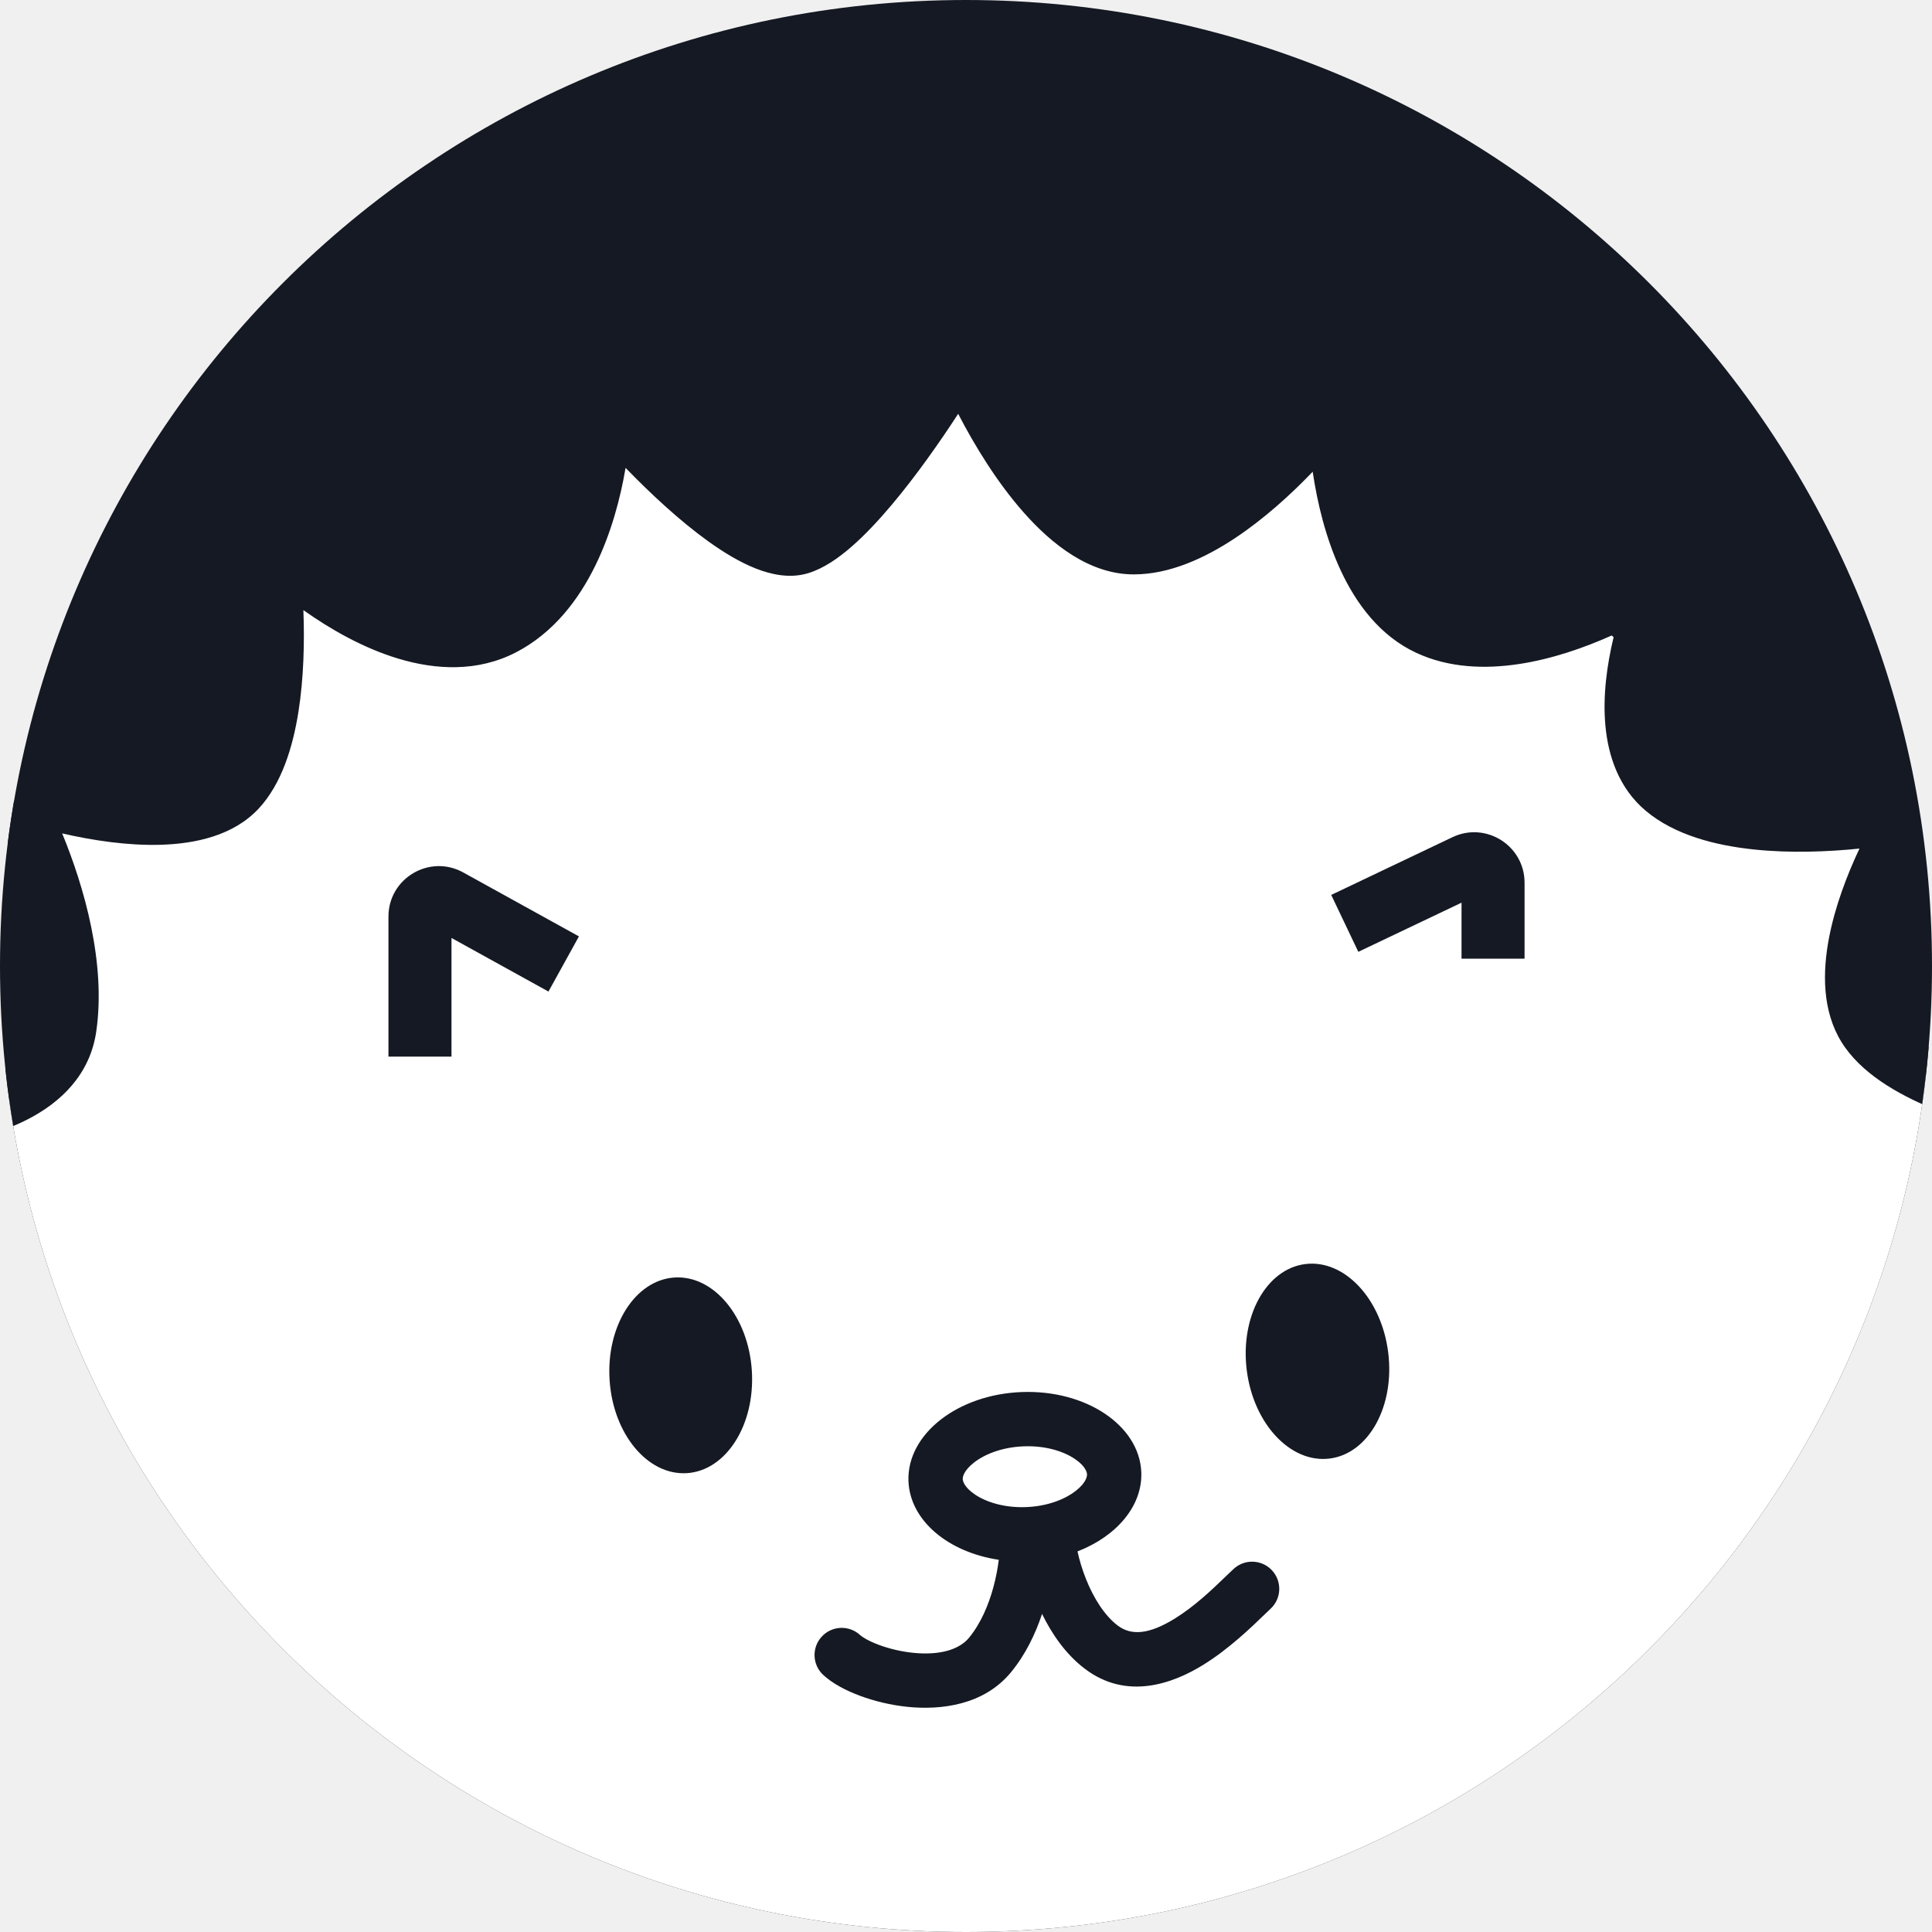
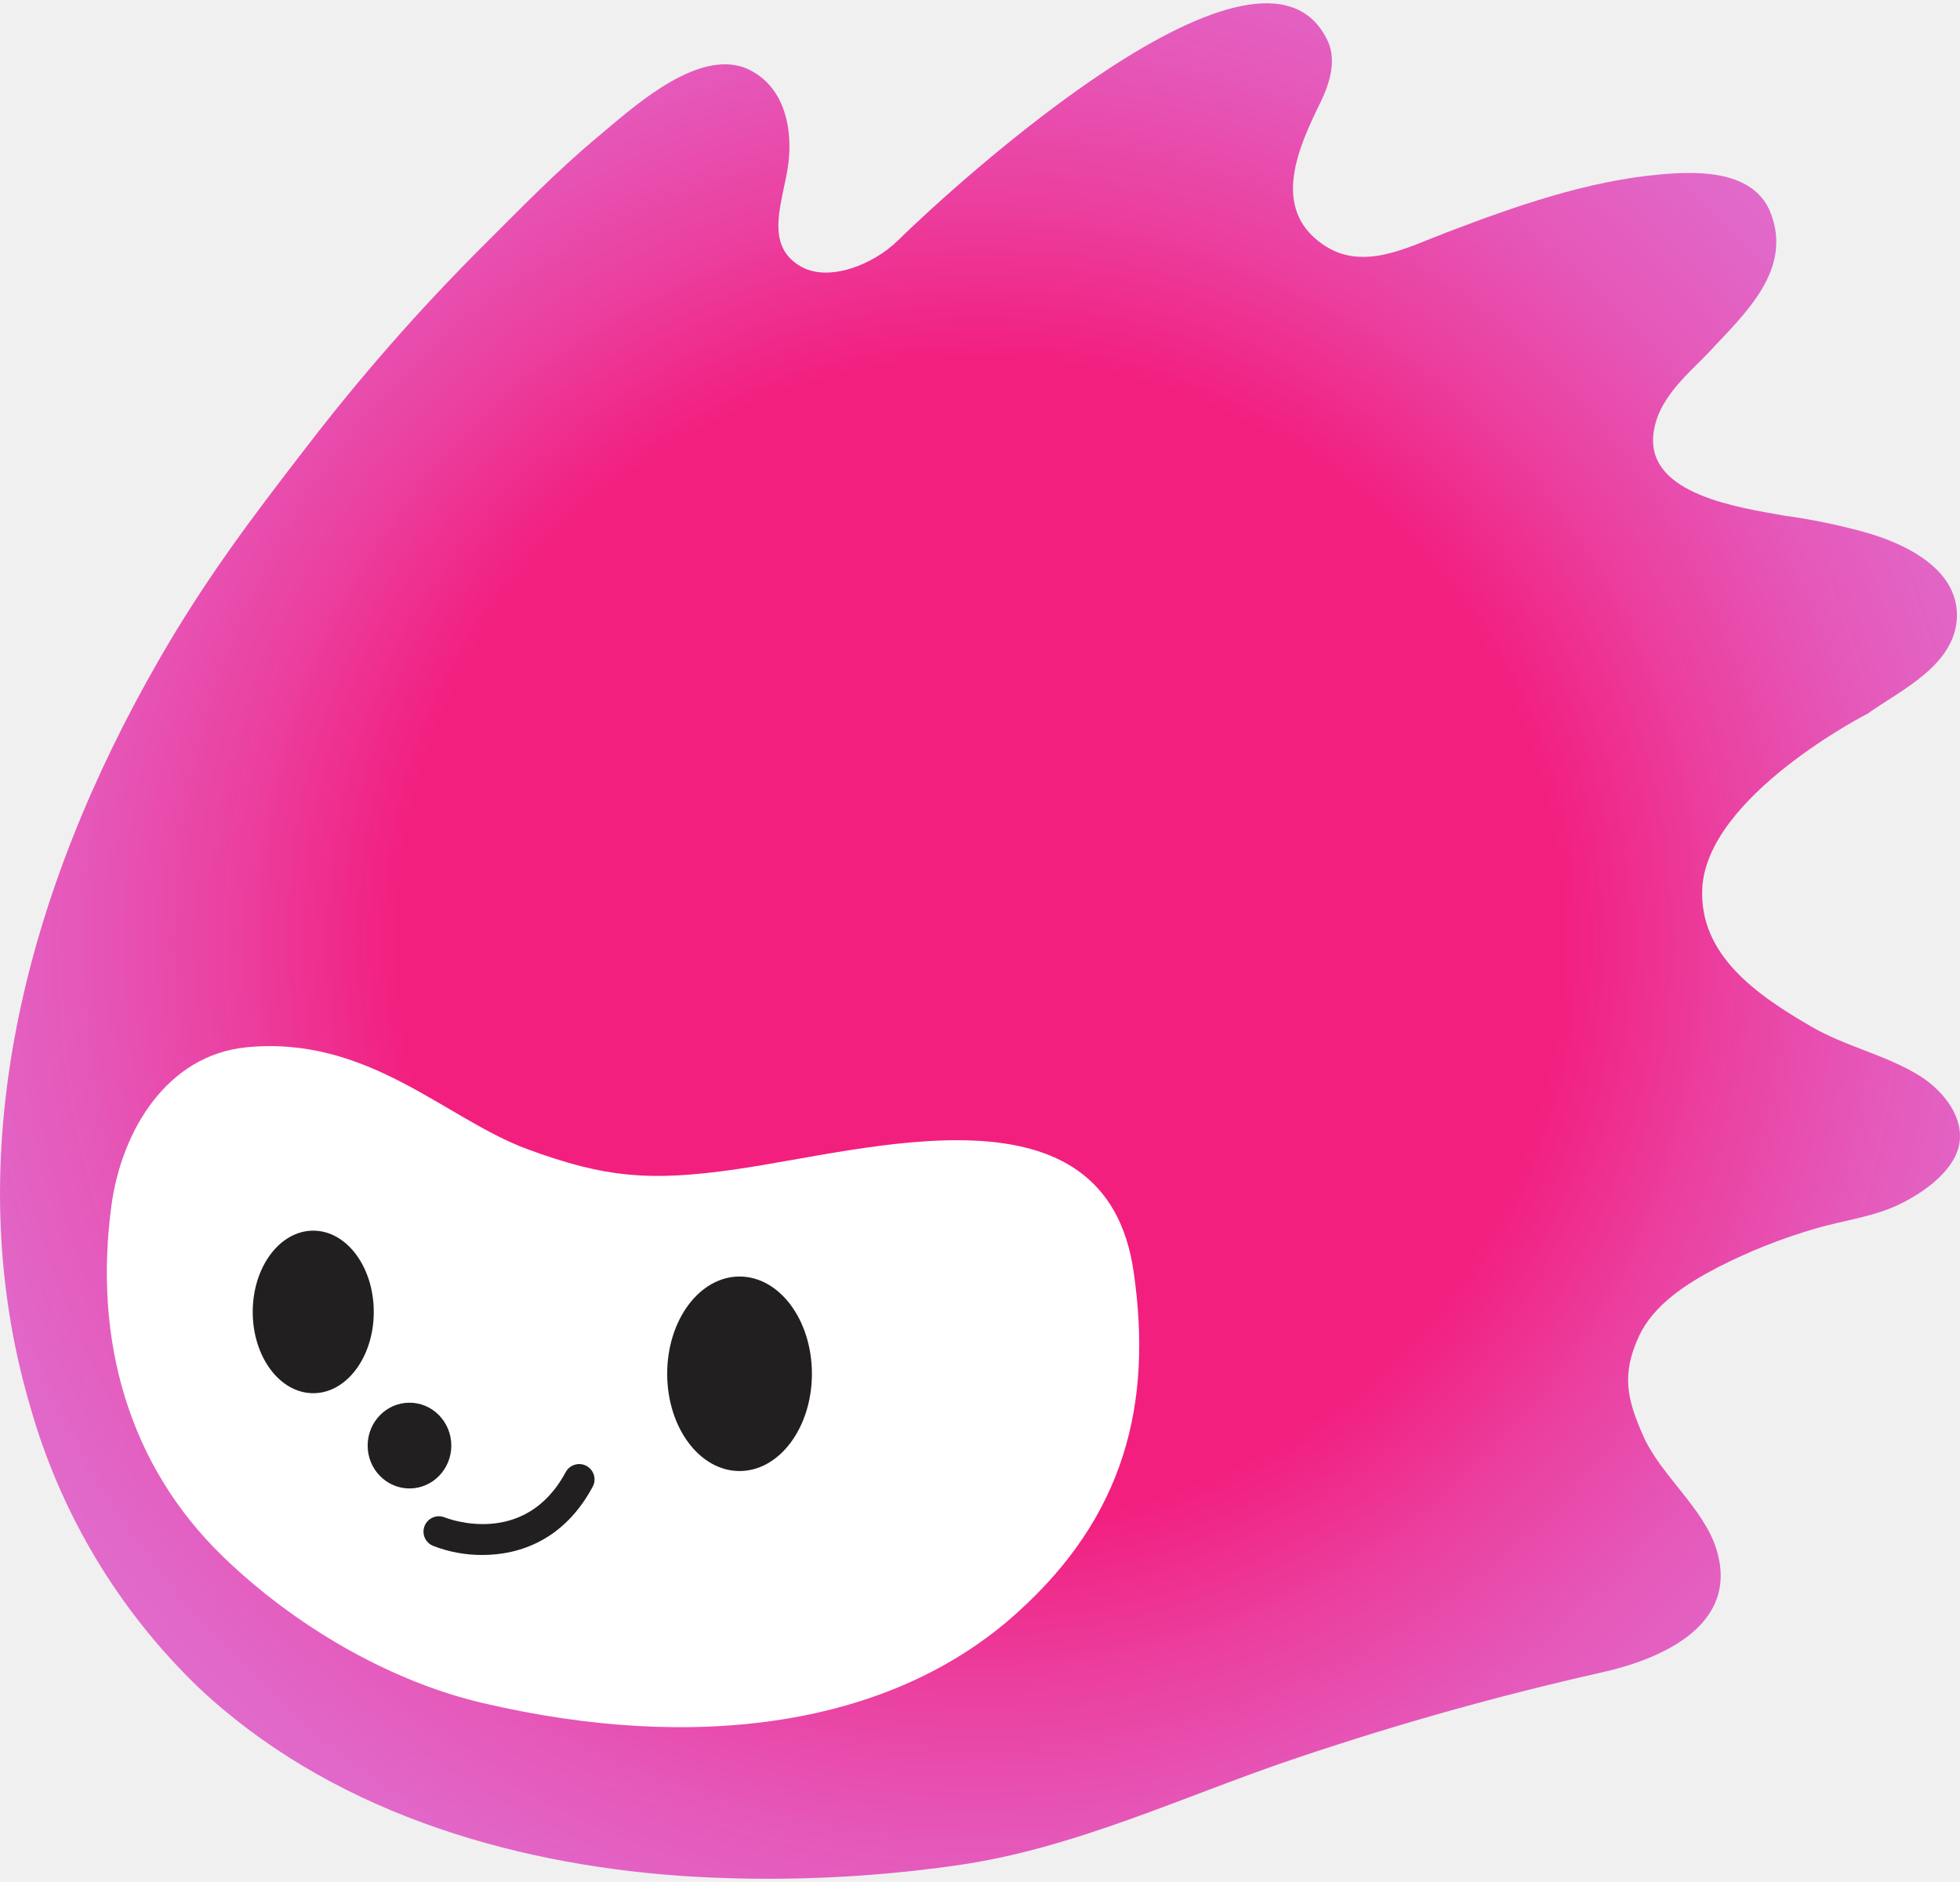
- <svg xmlns="http://www.w3.org/2000/svg" width="128" height="128" viewBox="0 0 128 128" fill="none">
-   <g clip-path="url(#clip0_2195_31432)">
-     <rect width="128" height="128" rx="64" fill="#151923" />
-     <path d="M53.011 36.256C50.459 37.022 45.69 32.862 42.332 29.32C41.526 28.47 39.927 29.026 39.754 30.184C39.142 34.269 37.397 39.526 33.365 41.618C29.363 43.695 24.322 41.292 20.819 38.72C19.845 38.005 18.224 38.833 18.283 40.039C18.491 44.337 18.128 49.864 15.823 52.343C13.474 54.87 8.132 54.353 4.063 53.351C2.923 53.071 1.811 54.381 2.271 55.461C3.745 58.913 5.211 63.843 4.596 68.085C3.993 72.249 -1.029 73.82 -5.527 74.249C-6.811 74.372 -7.549 76.464 -6.652 77.391C-4.166 79.957 -1.938 83.469 -2.771 86.939C-3.644 90.574 -7.249 93.206 -10.493 94.79C-11.607 95.334 -11.642 97.323 -10.537 97.885C-6.833 99.77 -2.771 102.844 -2.771 106.659C-2.771 111.178 -11.493 114.232 -17.695 115.624C-18.759 115.863 -19.122 117.282 -18.314 118.014C-14.812 121.187 -10.314 126.24 -10.314 130.185C-10.314 134.067 -16.251 137.913 -20.985 140.207C-22.042 140.718 -22.006 142.394 -20.934 142.873C-16.468 144.87 -10.867 148.355 -10.314 152.499C-9.788 156.44 -13.696 160.951 -17.238 164.008C-18.174 164.816 -17.623 166.612 -16.394 166.747C-10.758 167.365 -3.655 169.328 -2.771 174.122C-2.123 177.64 -3.199 180.826 -4.641 183.235C-5.312 184.356 -4.16 186.528 -2.856 186.446C2.138 186.132 8.278 186.714 10.911 190.209C13.67 193.872 14.129 199.281 13.911 203.148C13.847 204.282 15.234 205.161 16.237 204.627C20.387 202.417 26.591 200.578 30.733 204.221C34.005 207.098 35.545 210.767 36.178 213.765C36.437 214.993 38.497 215.712 39.395 214.836C43.04 211.28 48.439 207.727 53.011 209.929C57.651 212.163 60.86 216.791 62.573 220.225C63.064 221.21 64.592 221.319 65.183 220.391C67.921 216.099 72.662 210.384 77.395 209.929C82.055 209.481 87.184 213.164 90.301 216.143C91.066 216.874 92.429 216.496 92.679 215.468C93.878 210.535 96.381 203.593 100.023 202.318C103.319 201.165 108.769 202.917 112.743 204.686C113.83 205.171 115.226 203.984 115.032 202.81C114.444 199.263 114.641 194.35 117.741 190.209C121.128 185.684 127.5 186.423 132.17 187.625C133.322 187.921 134.459 186.533 134.014 185.431C132.472 181.607 131.197 176.047 132.651 172.565C134.18 168.904 140.34 167.31 145.147 166.755C146.332 166.619 146.88 164.962 146.011 164.145C142.756 161.087 138.966 156.5 138.966 152.499C138.966 148.514 144.072 145.138 148.478 143.109C149.602 142.592 149.575 140.688 148.444 140.185C144.045 138.231 138.966 134.788 138.966 130.185C138.966 125.576 142.718 121.139 145.962 118.329C146.856 117.555 146.434 115.864 145.276 115.622C139.888 114.494 132.99 111.791 132.651 106.659C132.365 102.341 135.454 99.477 138.566 97.829C139.679 97.24 139.743 95.147 138.61 94.596C134.863 92.777 130.696 90.002 130.195 86.939C129.646 83.581 133.362 79.225 136.544 76.331C137.383 75.568 136.965 74.045 135.851 73.832C131.386 72.975 125.417 71.151 123.529 68.085C121.674 65.07 123.307 60.046 125.059 56.498C125.551 55.503 124.675 54.239 123.573 54.368C119.265 54.875 113.2 54.865 110.198 52.343C107.633 50.189 107.817 46.012 108.693 42.482C109 41.245 107.359 39.862 106.199 40.391C102.651 42.008 98.052 43.233 94.585 41.618C90.863 39.885 89.261 34.788 88.699 30.634C88.536 29.427 86.769 28.84 85.935 29.729C83.044 32.811 78.838 36.256 75.114 36.256C70.882 36.256 66.929 30.349 64.761 25.957C64.3 25.023 62.939 24.928 62.379 25.807C59.803 29.85 55.704 35.448 53.011 36.256Z" fill="white" />
-     <path fill-rule="evenodd" clip-rule="evenodd" d="M63.482 27.417C62.234 29.335 60.691 31.527 59.117 33.401C58.242 34.444 57.331 35.422 56.432 36.206C55.566 36.963 54.572 37.666 53.529 37.979C52.329 38.34 51.097 38.068 50.08 37.668C49.028 37.255 47.952 36.603 46.924 35.865C45.027 34.502 43.081 32.687 41.446 30.997C41.102 33.03 40.487 35.328 39.459 37.437C38.342 39.73 36.669 41.931 34.194 43.215C31.633 44.544 28.848 44.377 26.385 43.635C24.075 42.939 21.889 41.693 20.1 40.421C20.181 42.533 20.125 44.928 19.773 47.154C19.404 49.481 18.668 51.926 17.141 53.568C15.468 55.367 12.934 55.903 10.639 55.969C8.457 56.032 6.133 55.68 4.119 55.215C5.571 58.742 7.035 63.801 6.377 68.342C5.963 71.202 4.017 73.045 1.814 74.17C-0.307 75.253 -2.858 75.787 -5.167 76.022C-5.183 76.05 -5.199 76.084 -5.212 76.122C-5.229 76.169 -5.239 76.214 -5.244 76.253C-5.244 76.255 -5.245 76.256 -5.245 76.258C-3.955 77.607 -2.687 79.246 -1.837 81.063C-0.958 82.941 -0.482 85.113 -1.022 87.359C-1.567 89.632 -2.941 91.492 -4.521 92.954C-6.055 94.374 -7.864 95.494 -9.546 96.329C-9.547 96.338 -9.548 96.348 -9.548 96.359C-9.548 96.362 -9.548 96.366 -9.548 96.37C-7.65 97.351 -5.604 98.662 -3.992 100.277C-2.342 101.93 -0.972 104.083 -0.972 106.659C-0.972 108.411 -1.826 109.875 -2.939 111.023C-4.046 112.165 -5.523 113.121 -7.092 113.918C-9.989 115.391 -13.522 116.484 -16.538 117.203C-14.872 118.763 -13.033 120.703 -11.545 122.753C-9.935 124.972 -8.515 127.616 -8.515 130.185C-8.515 132.995 -10.594 135.396 -12.721 137.172C-14.765 138.879 -17.293 140.371 -19.574 141.517C-17.415 142.525 -15.022 143.867 -13.025 145.481C-10.888 147.209 -8.9 149.493 -8.531 152.261C-8.181 154.882 -9.315 157.455 -10.76 159.593C-12.128 161.617 -13.939 163.492 -15.662 165.02C-12.877 165.361 -9.722 166.029 -7.061 167.228C-4.282 168.48 -1.605 170.523 -1.002 173.796C-0.259 177.823 -1.479 181.416 -3.037 184.057C-3.028 184.146 -2.99 184.283 -2.91 184.43C-2.858 184.524 -2.806 184.593 -2.764 184.638C-0.221 184.49 2.659 184.565 5.297 185.141C7.973 185.725 10.659 186.883 12.348 189.126C15.404 193.183 15.902 198.896 15.727 202.863C17.87 201.759 20.547 200.738 23.294 200.44C26.207 200.124 29.356 200.613 31.922 202.869C35.517 206.031 37.208 210.03 37.913 213.276C37.929 213.289 37.95 213.303 37.977 213.319C38.02 213.344 38.071 213.367 38.125 213.385C38.178 213.404 38.228 213.415 38.27 213.42C40.155 211.601 42.54 209.728 45.124 208.579C47.773 207.4 50.855 206.893 53.792 208.308C58.749 210.695 62.114 215.436 63.956 218.975C65.345 216.854 67.191 214.43 69.298 212.419C71.51 210.309 74.247 208.424 77.222 208.138C80.063 207.864 82.887 208.853 85.293 210.173C87.503 211.386 89.512 212.963 91.088 214.413C91.706 212.004 92.616 209.183 93.819 206.729C94.474 205.393 95.24 204.113 96.132 203.056C97.017 202.008 98.107 201.082 99.429 200.619C101.567 199.871 104.165 200.115 106.527 200.651C108.854 201.179 111.227 202.056 113.229 202.934C112.63 199.121 112.852 193.738 116.3 189.131C118.391 186.337 121.38 185.237 124.315 184.977C127.057 184.733 129.88 185.205 132.218 185.781C131.453 183.823 130.763 181.468 130.428 179.124C130.08 176.694 130.08 174.052 130.991 171.872C132.042 169.353 134.544 167.799 137.006 166.822C139.339 165.896 141.994 165.346 144.343 165.041C142.774 163.524 141.101 161.668 139.771 159.674C138.342 157.533 137.167 155.025 137.167 152.499C137.167 149.721 138.926 147.426 140.886 145.715C142.779 144.062 145.153 142.69 147.333 141.658C145.135 140.648 142.741 139.261 140.835 137.5C138.828 135.647 137.167 133.191 137.167 130.185C137.167 127.399 138.294 124.792 139.746 122.591C141.105 120.53 142.823 118.713 144.43 117.28C141.745 116.682 138.676 115.698 136.147 114.187C133.499 112.604 131.083 110.212 130.856 106.778C130.503 101.442 134.311 98.076 137.611 96.299C137.613 96.292 137.615 96.285 137.617 96.277C137.625 96.242 137.63 96.203 137.631 96.161C137.632 96.147 137.631 96.133 137.631 96.12C135.741 95.19 133.705 94.002 132.037 92.619C130.366 91.234 128.777 89.418 128.419 87.23C128.029 84.842 129.159 82.416 130.477 80.457C131.708 78.626 133.319 76.887 134.832 75.463C132.682 75.019 130.237 74.361 128.036 73.449C125.677 72.473 123.254 71.07 121.997 69.028C120.719 66.952 120.747 64.396 121.173 62.155C121.57 60.072 122.364 57.98 123.195 56.22C121.077 56.438 118.588 56.53 116.208 56.281C113.659 56.014 110.956 55.33 109.04 53.721C107.271 52.235 106.555 50.131 106.364 48.097C106.178 46.128 106.463 44.051 106.905 42.218C106.898 42.21 106.891 42.201 106.883 42.193C106.869 42.179 106.854 42.165 106.838 42.151C106.822 42.138 106.806 42.126 106.79 42.115C106.785 42.111 106.779 42.108 106.774 42.105C104.94 42.927 102.804 43.666 100.631 43.995C98.399 44.333 95.991 44.258 93.826 43.249C91.433 42.135 89.857 40.008 88.826 37.793C87.847 35.692 87.279 33.346 86.969 31.253C85.514 32.773 83.74 34.381 81.832 35.647C79.834 36.973 77.494 38.055 75.114 38.055C72.184 38.055 69.679 36.056 67.815 33.944C66.067 31.965 64.582 29.545 63.482 27.417ZM-3.039 184.007C-3.039 184.007 -3.039 184.009 -3.039 184.013C-3.039 184.009 -3.039 184.007 -3.039 184.007ZM60.861 24.84C62.203 22.733 65.316 23.018 66.374 25.16C67.419 27.277 68.868 29.699 70.513 31.562C72.225 33.502 73.812 34.456 75.114 34.456C76.458 34.456 78.083 33.816 79.842 32.648C81.567 31.503 83.236 29.976 84.623 28.497L85.935 29.729L84.623 28.497C85.652 27.401 87.107 27.349 88.131 27.686C89.155 28.024 90.283 28.923 90.482 30.393C90.748 32.362 91.254 34.483 92.088 36.274C92.929 38.08 94.015 39.368 95.345 39.987C96.646 40.593 98.27 40.712 100.092 40.437C101.904 40.163 103.776 39.517 105.452 38.753C106.899 38.093 108.337 38.71 109.154 39.396C109.971 40.083 110.819 41.386 110.439 42.916C110.028 44.571 109.807 46.281 109.947 47.76C110.086 49.236 110.56 50.297 111.355 50.965L110.198 52.343L111.355 50.965C112.442 51.878 114.272 52.46 116.583 52.702C118.839 52.938 121.291 52.825 123.363 52.581C124.693 52.425 125.791 53.121 126.391 53.983C126.99 54.845 127.259 56.107 126.673 57.294C125.838 58.985 125.063 60.967 124.709 62.828C124.345 64.74 124.484 66.202 125.062 67.141C125.693 68.166 127.198 69.208 129.412 70.124C131.547 71.008 134.028 71.65 136.19 72.064C137.541 72.323 138.378 73.361 138.664 74.395C138.95 75.428 138.765 76.743 137.755 77.661C136.223 79.055 134.611 80.758 133.463 82.465C132.265 84.247 131.812 85.677 131.971 86.649C132.114 87.523 132.859 88.626 134.334 89.849C135.754 91.026 137.593 92.102 139.396 92.977C140.833 93.675 141.251 95.177 141.229 96.234C141.208 97.298 140.737 98.715 139.408 99.419C136.51 100.953 134.232 103.301 134.447 106.54C134.559 108.238 135.761 109.764 137.993 111.097C140.194 112.412 143.05 113.317 145.645 113.86C147.059 114.156 147.871 115.296 148.134 116.336C148.395 117.375 148.221 118.753 147.14 119.689C145.601 121.022 143.977 122.713 142.75 124.573C141.514 126.446 140.765 128.361 140.765 130.185C140.765 131.781 141.644 133.349 143.276 134.856C144.898 136.354 147.075 137.608 149.175 138.541C150.56 139.156 151.092 140.53 151.106 141.619C151.12 142.707 150.621 144.103 149.231 144.743C147.109 145.72 144.901 146.987 143.253 148.425C141.559 149.905 140.765 151.292 140.765 152.499C140.765 153.974 141.485 155.76 142.764 157.676C144.018 159.555 145.677 161.362 147.243 162.833C148.304 163.83 148.399 165.237 148.058 166.27C147.716 167.303 146.8 168.376 145.353 168.543C143.035 168.81 140.464 169.322 138.333 170.167C136.131 171.042 134.788 172.116 134.312 173.258C133.768 174.56 133.679 176.439 133.99 178.614C134.295 180.747 134.955 182.952 135.683 184.757C136.215 186.076 135.753 187.387 135.074 188.203C134.394 189.02 133.157 189.737 131.722 189.367C129.462 188.786 126.933 188.357 124.633 188.561C122.368 188.762 120.477 189.556 119.181 191.287C116.482 194.893 116.265 199.244 116.807 202.516C117.036 203.9 116.324 205.083 115.518 205.753C114.712 206.424 113.37 206.935 112.011 206.33C110.088 205.474 107.849 204.641 105.731 204.161C103.55 203.666 101.775 203.611 100.618 204.016C100.119 204.191 99.53 204.61 98.883 205.377C98.243 206.135 97.627 207.137 97.05 208.313C95.898 210.665 95.01 213.497 94.428 215.893C93.838 218.318 90.787 219.096 89.058 217.443C87.576 216.027 85.64 214.469 83.561 213.328C81.458 212.174 79.387 211.545 77.567 211.72C75.809 211.889 73.809 213.089 71.783 215.023C69.802 216.913 68.021 219.289 66.7 221.359C65.983 222.483 64.757 222.889 63.721 222.821C62.688 222.752 61.545 222.194 60.963 221.029C59.32 217.735 56.342 213.53 52.231 211.55C50.595 210.763 48.692 210.93 46.587 211.867C44.477 212.805 42.392 214.426 40.652 216.124C39.516 217.232 37.95 217.126 36.969 216.794C35.979 216.458 34.728 215.61 34.417 214.137C33.84 211.406 32.449 208.126 29.545 205.572C27.968 204.185 25.944 203.772 23.682 204.018C21.4 204.265 19.038 205.174 17.082 206.215C15.883 206.854 14.587 206.59 13.709 206.032C12.83 205.474 12.037 204.41 12.114 203.046C12.326 199.288 11.835 194.426 9.474 191.292C8.531 190.04 6.83 189.159 4.529 188.657C2.261 188.162 -0.342 188.091 -2.743 188.242C-4.439 188.349 -5.573 187.063 -6.069 186.153C-6.576 185.225 -6.994 183.661 -6.185 182.311C-4.888 180.144 -3.996 177.403 -4.541 174.448C-4.821 172.927 -6.138 171.591 -8.54 170.509C-10.889 169.451 -13.864 168.834 -16.59 168.535C-18.108 168.369 -19.025 167.209 -19.348 166.159C-19.671 165.11 -19.565 163.639 -18.414 162.646C-16.711 161.176 -14.975 159.401 -13.741 157.577C-12.479 155.71 -11.922 154.057 -12.098 152.737C-12.281 151.362 -13.37 149.83 -15.288 148.28C-17.151 146.774 -19.516 145.478 -21.669 144.516C-22.967 143.936 -23.535 142.677 -23.557 141.588C-23.579 140.498 -23.059 139.212 -21.77 138.587C-19.47 137.473 -16.947 136.012 -15.028 134.41C-13.003 132.719 -12.114 131.256 -12.114 130.185C-12.114 128.809 -12.943 126.954 -14.457 124.867C-15.923 122.848 -17.827 120.884 -19.522 119.348C-21.391 117.655 -20.602 114.432 -18.089 113.868C-15.057 113.188 -11.489 112.116 -8.723 110.71C-7.336 110.005 -6.245 109.263 -5.523 108.518C-4.807 107.78 -4.571 107.166 -4.571 106.659C-4.571 105.42 -5.231 104.129 -6.539 102.82C-7.835 101.521 -9.596 100.383 -11.353 99.489C-12.719 98.794 -13.163 97.367 -13.146 96.302C-13.13 95.237 -12.643 93.837 -11.282 93.172L-10.493 94.789L-11.282 93.172C-9.764 92.431 -8.214 91.469 -6.965 90.313C-5.713 89.154 -4.848 87.881 -4.521 86.519C-4.227 85.295 -4.448 83.975 -5.097 82.588C-5.749 81.195 -6.787 79.837 -7.944 78.643C-9.053 77.498 -8.961 75.921 -8.602 74.915C-8.245 73.911 -7.311 72.612 -5.698 72.458C-3.557 72.254 -1.431 71.786 0.177 70.965C1.76 70.156 2.626 69.131 2.815 67.826C3.357 64.085 2.053 59.533 0.616 56.167C0.057 54.855 0.503 53.546 1.195 52.731C1.887 51.916 3.107 51.263 4.493 51.604C6.442 52.084 8.621 52.427 10.536 52.372C12.517 52.315 13.828 51.846 14.505 51.118C15.283 50.281 15.881 48.722 16.218 46.591C16.545 44.526 16.586 42.202 16.485 40.126C16.413 38.632 17.378 37.556 18.338 37.06C19.296 36.565 20.708 36.406 21.883 37.269C23.538 38.484 25.489 39.606 27.424 40.189C29.358 40.772 31.095 40.769 32.536 40.021C34.092 39.213 35.308 37.739 36.224 35.86C37.137 33.987 37.686 31.841 37.974 29.918C38.181 28.536 39.209 27.641 40.226 27.295C41.248 26.947 42.641 27.03 43.638 28.081C45.281 29.815 47.224 31.649 49.023 32.942C49.926 33.59 50.731 34.057 51.397 34.319C52.096 34.594 52.418 34.555 52.494 34.532C52.797 34.441 53.325 34.142 54.065 33.496C54.773 32.877 55.553 32.051 56.361 31.088C57.975 29.164 59.597 26.825 60.861 24.84L62.379 25.806L62.388 25.812M60.861 24.84L62.379 25.806Z" fill="#151923" />
-     <path fill-rule="evenodd" clip-rule="evenodd" d="M96.83 59.805V63.515H101.006V58.482C101.006 56.027 98.446 54.411 96.229 55.466L88.197 59.291L89.992 63.061L96.83 59.805ZM91.972 89.605C92.417 93.163 90.679 96.31 88.091 96.633C85.503 96.957 83.044 94.334 82.6 90.775C82.156 87.217 83.894 84.07 86.481 83.747C89.07 83.424 91.528 86.046 91.972 89.605ZM49.812 90.822C50.037 94.401 48.11 97.436 45.507 97.6C42.904 97.763 40.611 94.995 40.386 91.416C40.16 87.837 42.088 84.802 44.691 84.638C47.294 84.475 49.587 87.243 49.812 90.822ZM67.825 95.823C69.277 95.768 70.462 96.156 71.2 96.651C71.941 97.148 72.013 97.564 72.018 97.679C72.022 97.794 71.981 98.215 71.28 98.767C70.582 99.316 69.43 99.794 67.978 99.849C66.525 99.904 65.34 99.515 64.603 99.021C63.862 98.524 63.789 98.107 63.785 97.992C63.78 97.877 63.821 97.457 64.522 96.905C65.22 96.356 66.372 95.878 67.825 95.823ZM67.688 92.227C71.948 92.064 75.496 94.445 75.614 97.543C75.699 99.783 73.966 101.786 71.388 102.784C71.499 103.3 71.68 103.939 71.951 104.618C72.462 105.896 73.183 107.035 74.047 107.693C74.953 108.383 76.135 108.282 77.823 107.241C79.15 106.423 80.297 105.319 81.155 104.493L81.156 104.493L81.157 104.491C81.368 104.289 81.561 104.103 81.734 103.943C82.465 103.268 83.603 103.314 84.277 104.044C84.951 104.775 84.906 105.913 84.176 106.587C84.07 106.685 83.932 106.818 83.767 106.978L83.766 106.979C82.938 107.781 81.416 109.254 79.711 110.305C77.701 111.545 74.644 112.672 71.866 110.555C70.592 109.585 69.676 108.232 69.039 106.926C68.612 108.216 67.961 109.6 66.978 110.794C65.177 112.981 62.325 113.305 60.146 113.085C59.006 112.97 57.905 112.697 56.967 112.347C56.065 112.011 55.169 111.549 54.545 110.972C53.814 110.298 53.769 109.16 54.443 108.43C55.117 107.699 56.255 107.654 56.986 108.328C57.121 108.453 57.526 108.715 58.225 108.976C58.888 109.223 59.688 109.422 60.506 109.504C62.245 109.679 63.545 109.301 64.2 108.506C64.964 107.577 65.488 106.364 65.816 105.15C65.995 104.489 66.107 103.864 66.171 103.34C62.825 102.842 60.288 100.741 60.188 98.129C60.071 95.031 63.428 92.388 67.688 92.227ZM36.337 65.693L29.912 62.142L29.912 70.005L25.736 70.005L25.736 60.727C25.736 58.183 28.466 56.573 30.692 57.803L38.356 62.039L36.337 65.693Z" fill="#151923" />
+ <svg xmlns="http://www.w3.org/2000/svg" width="50px" height="48px" viewBox="0 0 50 48" version="1.1">
+   <defs>
+     <radialGradient cx="50.003%" cy="50.017%" fx="50.003%" fy="50.017%" r="65.127%" gradientTransform="translate(0.50003,0.500173),scale(0.956692,1),translate(-0.50003,-0.500173)" id="radialGradient-1">
+       <stop stop-color="#F21F7F" offset="47%" />
+       <stop stop-color="#EB3F9F" offset="60%" />
+       <stop stop-color="#E558B9" offset="73%" />
+       <stop stop-color="#E168C9" offset="85%" />
+       <stop stop-color="#E06DCE" offset="94%" />
+     </radialGradient>
+   </defs>
+   <g id="Page-1" stroke="none" stroke-width="1" fill="none" fill-rule="evenodd">
+     <g id="tomo" transform="translate(0, 0.083498)" fill-rule="nonzero">
+       <path d="M0.772,35.794 C-1.13,29.346 0.683,22.615 4.038,16.775 C5.214,14.729 6.368,13.193 7.81,11.328 C9.182,9.54 10.669,7.843 12.261,6.249 C13.237,5.279 14.192,4.287 15.25,3.406 C16.143,2.664 17.901,1.025 19.178,1.728 C20.03,2.195 20.212,3.208 20.115,4.057 C20.011,4.973 19.451,6.125 20.402,6.697 C21.132,7.142 22.298,6.65 22.899,6.056 C24.346,4.638 32.214,-2.564 33.87,0.961 C34.099,1.453 33.926,2.038 33.686,2.526 C33.138,3.646 32.406,5.213 33.733,6.141 C34.748,6.859 35.894,6.228 36.894,5.848 C38.651,5.178 40.493,4.527 42.377,4.363 C43.34,4.277 44.754,4.262 45.173,5.356 C45.73,6.803 44.516,7.911 43.623,8.87 C43.125,9.407 42.267,10.063 42.176,11.014 C42.029,12.535 44.365,12.86 45.523,13.069 C46.204,13.161 46.878,13.3 47.541,13.482 C48.533,13.753 49.899,14.379 49.922,15.574 C49.945,16.868 48.458,17.532 47.648,18.115 C47.648,18.115 43.532,20.215 43.425,22.582 C43.348,24.273 44.808,25.292 46.224,26.109 C47.092,26.611 48.103,26.82 48.961,27.349 C49.508,27.688 50.062,28.321 49.994,29.003 C49.924,29.737 49.101,30.311 48.5,30.611 C47.815,30.954 47.036,31.037 46.308,31.252 C45.444,31.503 44.605,31.836 43.805,32.248 C43.036,32.649 42.182,33.187 41.806,34.005 C41.359,34.979 41.504,35.614 41.934,36.571 C42.364,37.528 43.454,38.384 43.78,39.411 C44.4,41.365 42.381,42.237 40.83,42.578 C38.237,43.163 35.676,43.881 33.157,44.728 C30.281,45.681 27.439,47.074 24.361,47.498 C22.046,47.827 19.704,47.915 17.371,47.761 C12.906,47.444 8.358,46.066 5.044,42.936 C3.015,40.974 1.541,38.51 0.772,35.794 Z" id="Path" fill="url(#radialGradient-1)" />
+       <path d="M2.843,30.66 C3.097,28.779 4.242,26.83 6.289,26.627 C9.39,26.323 11.364,28.45 13.437,29.219 C15.455,29.968 16.617,30.046 18.754,29.742 C22.248,29.24 28.206,27.419 28.919,32.349 C29.409,35.733 28.691,38.59 25.932,41.063 C22.734,43.946 17.772,44.629 12.319,43.353 C9.904,42.789 7.49,41.358 5.704,39.632 C3.275,37.294 2.38,34.092 2.843,30.66 Z" id="Path" fill="#FFFFFF" />
+       <path d="M7.991,35.45 C8.844,35.45 9.535,34.522 9.535,33.377 C9.535,32.232 8.844,31.304 7.991,31.304 C7.138,31.304 6.447,32.232 6.447,33.377 C6.447,34.522 7.138,35.45 7.991,35.45 Z" id="Path" fill="#221F20" />
+       <path d="M18.866,37.435 C19.885,37.435 20.712,36.324 20.712,34.954 C20.712,33.584 19.885,32.474 18.866,32.474 C17.846,32.474 17.02,33.584 17.02,34.954 C17.02,36.324 17.846,37.435 18.866,37.435 Z" id="Path" fill="#221F20" />
+       <path d="M10.446,37.879 C11.035,37.879 11.513,37.39 11.513,36.786 C11.513,36.182 11.035,35.692 10.446,35.692 C9.857,35.692 9.379,36.182 9.379,36.786 C9.379,37.39 9.857,37.879 10.446,37.879 Z" id="Path" fill="#221F20" />
+       <path d="M12.305,39.576 C11.875,39.578 11.448,39.499 11.048,39.343 C10.952,39.304 10.875,39.228 10.834,39.133 C10.794,39.037 10.793,38.93 10.832,38.833 C10.871,38.737 10.946,38.66 11.042,38.62 C11.137,38.579 11.245,38.578 11.341,38.617 C11.426,38.65 13.386,39.403 14.43,37.464 C14.454,37.418 14.487,37.378 14.527,37.346 C14.567,37.313 14.613,37.289 14.662,37.274 C14.711,37.259 14.763,37.254 14.814,37.259 C14.865,37.264 14.915,37.279 14.96,37.304 C15.005,37.328 15.046,37.361 15.078,37.401 C15.111,37.44 15.135,37.486 15.15,37.536 C15.165,37.585 15.17,37.636 15.165,37.688 C15.16,37.739 15.145,37.788 15.12,37.834 C14.393,39.192 13.258,39.576 12.305,39.576 Z" id="Path" fill="#221F20" />
+     </g>
  </g>
-   <defs>
-     <clipPath id="clip0_2195_31432">
-       <rect width="128" height="128" rx="64" fill="white" />
-     </clipPath>
-   </defs>
</svg>
